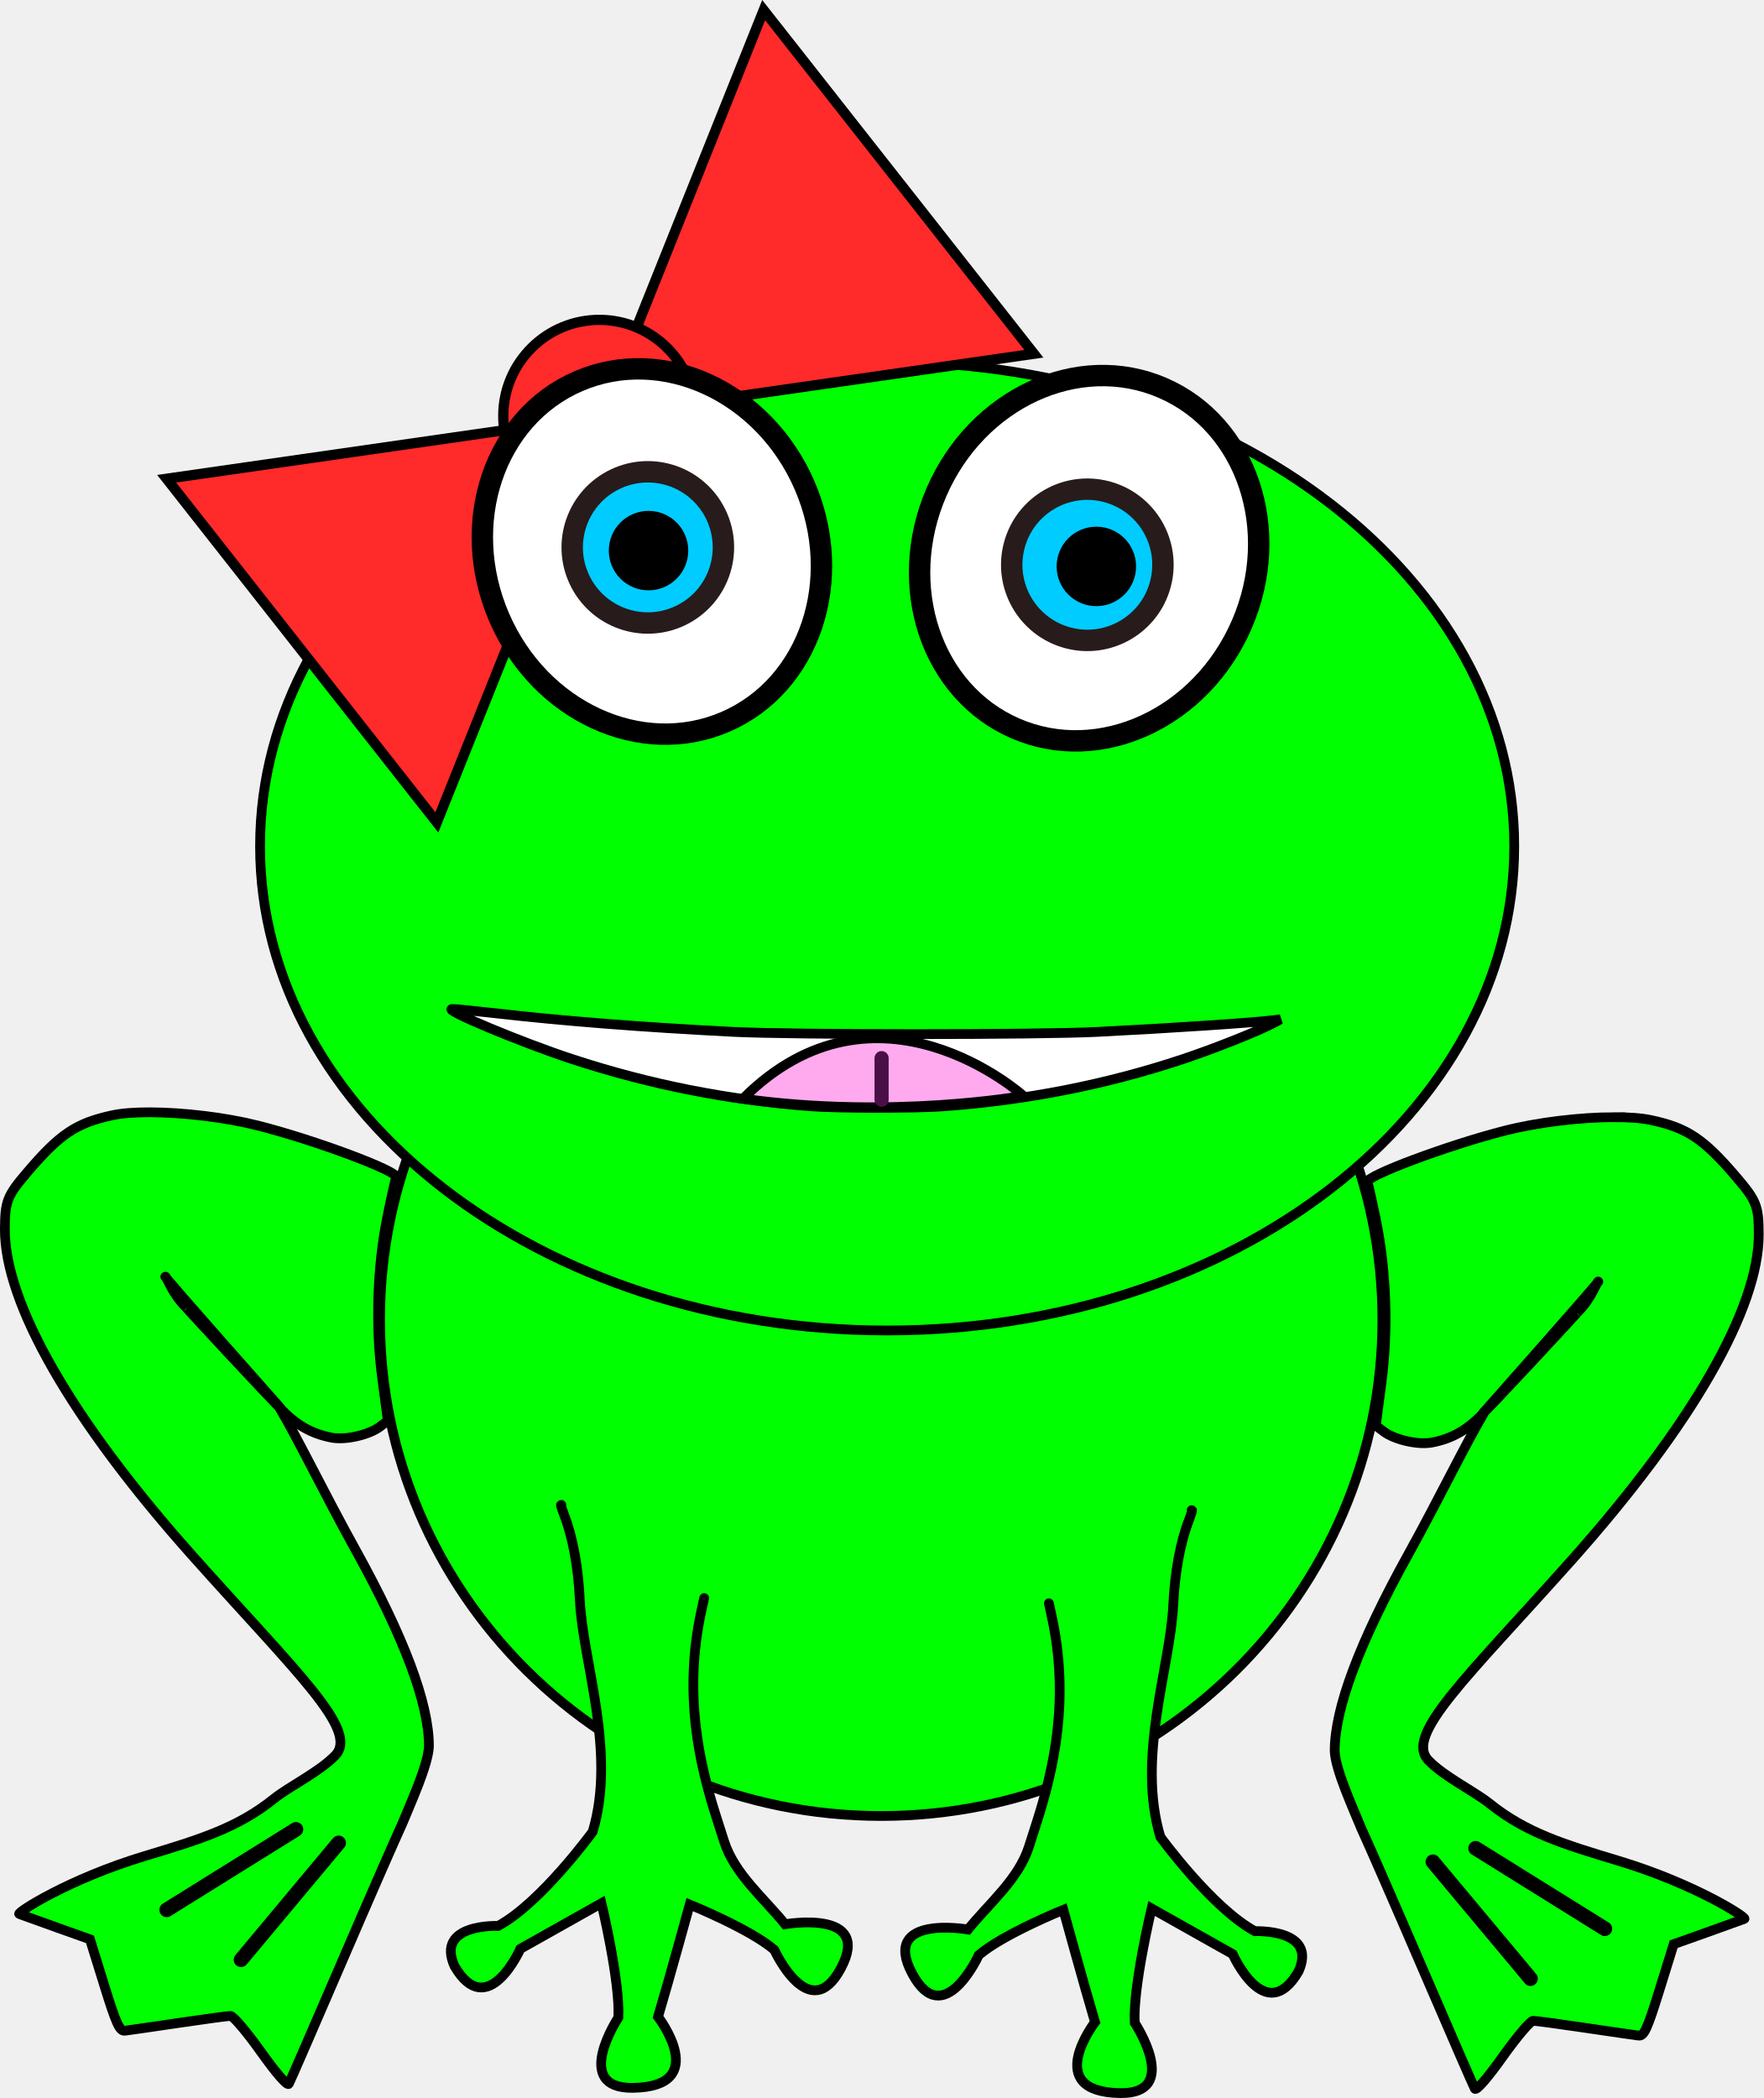
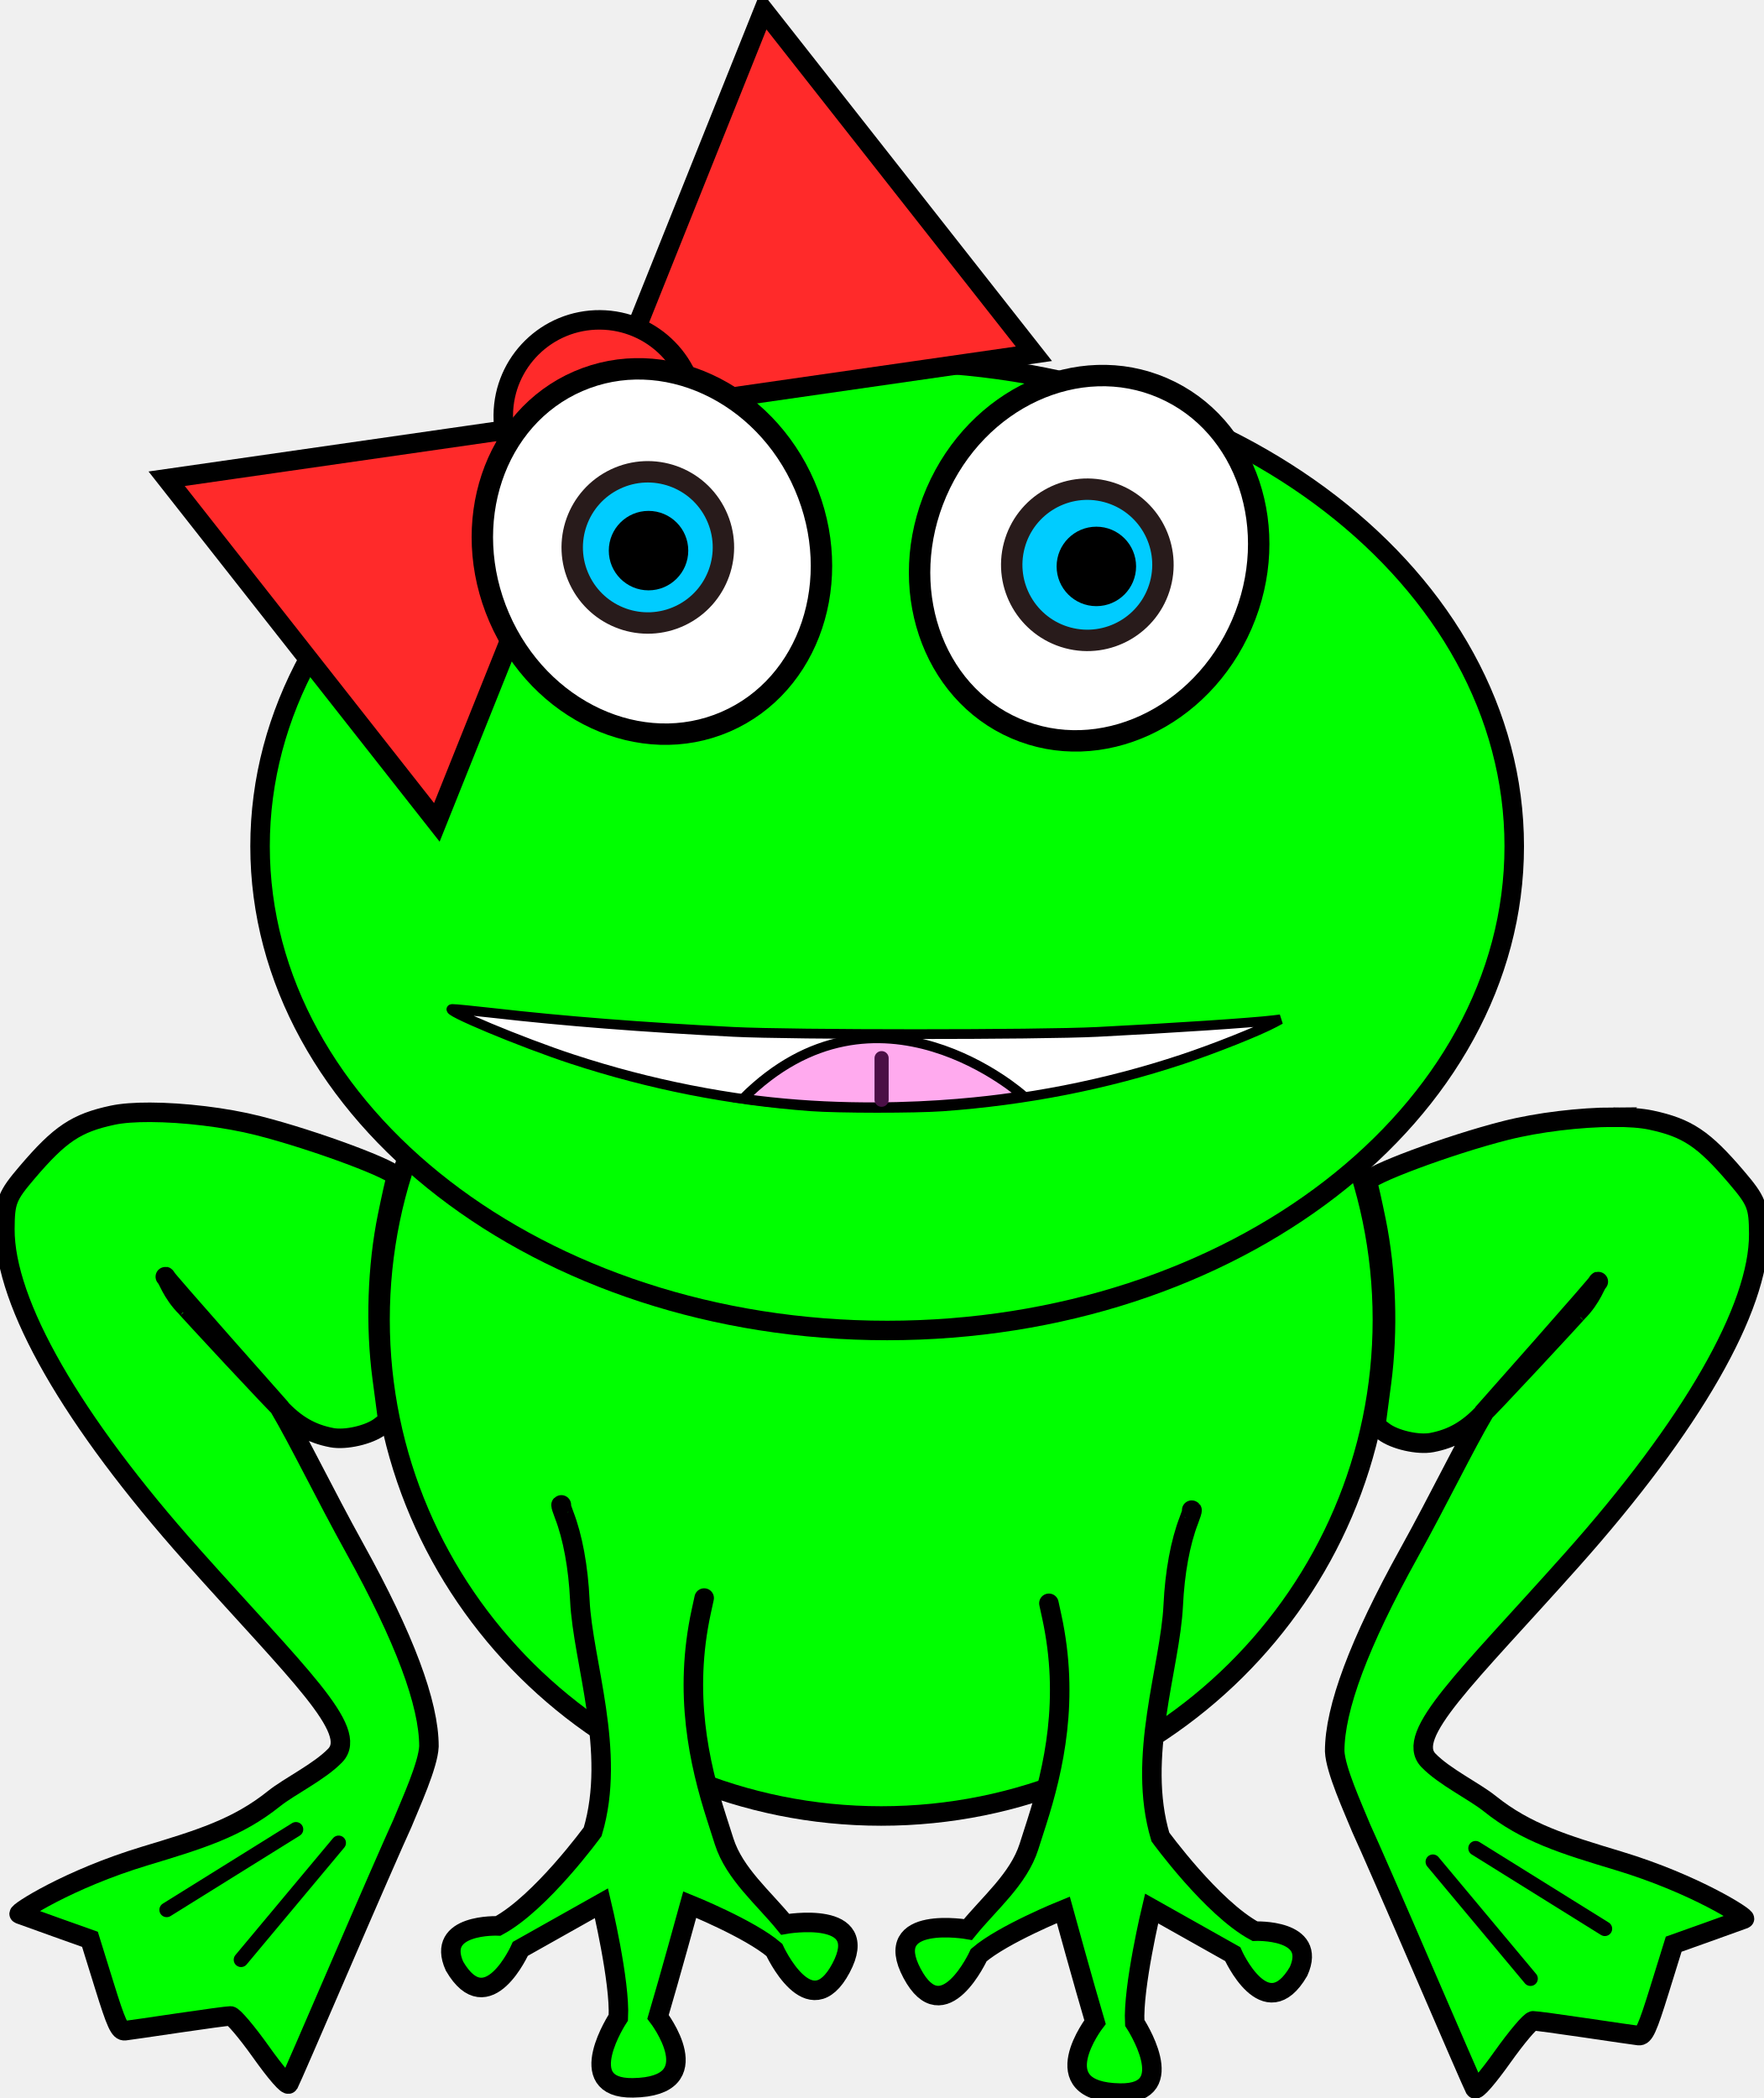
<svg xmlns="http://www.w3.org/2000/svg" width="204.101mm" height="242.796mm" viewBox="0 0 723.194 860.301" id="svg2" version="1.1">
  <defs id="defs4" />
  <g id="layer1" transform="translate(-17.64784,-56.21476)">
-     <ellipse style="fill:#00ff00;fill-opacity:1;stroke:#000000;stroke-width:4;stroke-linecap:round;stroke-miterlimit:4;stroke-dasharray:none;stroke-opacity:1" id="path6004" cx="379" cy="597.362" rx="205.513" ry="203.513" />
-     <ellipse style="fill:#00ff00;stroke:#000000;stroke-width:4;stroke-miterlimit:4;stroke-dasharray:none;stroke-opacity:1" id="path5323" cx="381.429" cy="403.219" rx="257.143" ry="198.571" />
-     <g id="g5919" transform="translate(-424.2857,-10.57143)" style="stroke-width:2;stroke-miterlimit:4;stroke-dasharray:none;fill:#ff2a2a">
-       <path transform="matrix(-0.0083874,0.9999648,-0.9999648,-0.0083874,912.9854,-302.227)" d="M 541.442,219.996 374.482,154.767 514.453,42.79 Z" id="path5911" style="fill:#ff2a2a;stroke:#000000;stroke-width:4.2;stroke-miterlimit:4;stroke-dasharray:none;stroke-opacity:1" />
-       <path transform="matrix(0.0083874,-0.9999648,0.9999648,0.0083874,912.9854,-302.227)" style="fill:#ff2a2a;stroke:#000000;stroke-width:4.2;stroke-miterlimit:4;stroke-dasharray:none;stroke-opacity:1" id="path5913" d="m -541.694,-220.754 -166.96,-65.23 139.971,-111.977 z" />
-       <circle transform="matrix(-0.0083874,0.9999648,-0.9999648,-0.0083874,0,0)" r="39.396" cy="-689.664" cx="231.568" id="path5917" style="fill:#ff2a2a;stroke:#000000;stroke-width:4.2;stroke-miterlimit:4;stroke-dasharray:none;stroke-opacity:1" />
+     <ellipse style="fill:#00ff00;fill-opacity:1;stroke:#000000;stroke-width:8;stroke-linecap:round;stroke-miterlimit:4;stroke-dasharray:none;stroke-opacity:1" id="path6004" cx="379" cy="597.362" rx="205.513" ry="203.513" />
+     <ellipse style="fill:#00ff00;stroke:#000000;stroke-width:8;stroke-miterlimit:4;stroke-dasharray:none;stroke-opacity:1" id="path5323" cx="381.429" cy="403.219" rx="257.143" ry="198.571" />
+     <g id="g5919" transform="translate(-424.2857,-10.57143)" style="stroke-width:8;stroke-miterlimit:4;stroke-dasharray:none;fill:#ff2a2a">
+       <path transform="matrix(-0.0083874,0.9999648,-0.9999648,-0.0083874,912.9854,-302.227)" d="M 541.442,219.996 374.482,154.767 514.453,42.79 Z" id="path5911" style="fill:#ff2a2a;stroke:#000000;stroke-width:8;stroke-miterlimit:4;stroke-dasharray:none;stroke-opacity:1" />
+       <path transform="matrix(0.0083874,-0.9999648,0.9999648,0.0083874,912.9854,-302.227)" style="fill:#ff2a2a;stroke:#000000;stroke-width:8;stroke-miterlimit:4;stroke-dasharray:none;stroke-opacity:1" id="path5913" d="m -541.694,-220.754 -166.96,-65.23 139.971,-111.977 z" />
+       <circle transform="matrix(-0.0083874,0.9999648,-0.9999648,-0.0083874,0,0)" r="39.396" cy="-689.664" cx="231.568" id="path5917" style="fill:#ff2a2a;stroke:#000000;stroke-width:8;stroke-miterlimit:4;stroke-dasharray:none;stroke-opacity:1" />
    </g>
    <ellipse style="fill:#ffffff;stroke:#000000;stroke-width:8.778;stroke-miterlimit:4;stroke-dasharray:none;stroke-opacity:1" id="path5361" cx="-149.519" cy="372.261" rx="68.221" ry="76.071" transform="matrix(-0.9178912,0.3968322,0.3968322,0.9178912,0,0)" />
    <ellipse cy="77.472" cx="539.283" id="circle5363" style="fill:#ffffff;stroke:#000000;stroke-width:8.778;stroke-miterlimit:4;stroke-dasharray:none;stroke-opacity:1" rx="68.221" ry="76.071" transform="matrix(0.9178912,0.3968322,-0.3968322,0.9178912,0,0)" />
    <path style="fill:#ffffff;stroke:#000000;stroke-width:4;stroke-miterlimit:4;stroke-dasharray:none;stroke-opacity:1" d="m 350.201,509.855 c -33.7,-2.502 -65.953,-8.872 -97.857,-19.325 -20.724,-6.79 -53.398,-20.436 -49.253,-20.57 1,-0.032 8.715,0.727 17.143,1.688 28.887,3.293 60.523,5.773 98.181,7.697 24.053,1.229 125.132,1.232 149.286,0.005 30.912,-1.571 63.553,-3.738 72.143,-4.79 l 2.857,-0.35 -2.527,1.357 c -6.378,3.423 -24.499,10.639 -37.83,15.064 -31.285,10.384 -64.063,16.813 -98.214,19.262 -11.383,0.816 -42.725,0.795 -53.929,-0.037 z" id="path5942" />
    <path style="fill:#ffaaee;fill-rule:evenodd;stroke:#000000;stroke-width:4;stroke-linecap:butt;stroke-linejoin:miter;stroke-miterlimit:4;stroke-dasharray:none;stroke-opacity:1" d="m 322.316,506.729 c 61.071,8.571 114.957,-1.158 114.957,-1.158 0,0 -59.938,-53.861 -114.957,1.158 z" id="path5976" />
    <path style="fill:#eed7f4;fill-rule:evenodd;stroke:#4a0f46;stroke-width:5.8;stroke-linecap:round;stroke-linejoin:miter;stroke-miterlimit:4;stroke-dasharray:none;stroke-opacity:1" d="m 379.151,507.167 0,-17.046" id="path5982" />
-     <path style="fill:#00ff00;fill-opacity:1;stroke:#000000;stroke-width:4;stroke-linecap:round;stroke-miterlimit:4;stroke-dasharray:none;stroke-opacity:1" d="m 79.24,512.32 c -6.152,-0.022 -11.532,0.36 -15.436,1.197 -14.893,3.194 -21.576,7.662 -34.992,23.398 -8.271,9.702 -9.109,11.833 -9.164,23.271 -0.147,30.411 27.417,78.459 76.775,133.824 43.075,48.317 68.666,71.704 58.663,82.058 -6.51,6.739 -18.73,12.616 -25.104,17.725 -15.033,12.048 -30.393,16.685 -52.82,23.459 -31.58,9.539 -52.816,23.352 -51.619,23.811 1.167,0.447 8.167,2.966 15.557,5.598 l 13.436,4.785 5.865,18.895 c 4.902,15.791 6.295,18.843 8.484,18.586 1.441,-0.169 11.322,-1.6 21.957,-3.182 10.635,-1.581 20.237,-2.875 21.338,-2.875 1.101,0 6.717,6.635 12.482,14.744 6.212,8.738 10.863,14.067 11.416,13.082 0.513,-0.914 9.952,-22.606 20.975,-48.201 11.023,-25.596 22.534,-51.935 25.582,-58.533 3.475,-8.52 10.542,-23.869 10.906,-31.629 0.01,-17.613 -10.036,-44.418 -30.457,-81.27 -12.187,-21.992 -22.731,-43.902 -31.008,-57.916 6.756,7.348 13.295,11.007 21.641,12.596 5.638,1.073 15.24,-1.121 19.73,-4.51 l 3.236,-2.443 -2.334,-17.631 c -2.825,-21.326 -2.02,-45.59 2.201,-66.305 1.576,-7.734 3.184,-14.902 3.572,-15.928 0.921,-2.437 -33.333,-15.228 -56.58,-21.127 -13.498,-3.425 -30.769,-5.432 -44.303,-5.48 z m 6.129,67.293 c 0.822,0.217 2.578,6.827 8.717,12.836 -0.854,-0.684 37.804,41.008 38.846,41.469 0,0 -48.359,-54.515 -47.562,-54.305 z" id="path6016" />
+     <path style="fill:#00ff00;fill-opacity:1;stroke:#000000;stroke-width:8;stroke-linecap:round;stroke-miterlimit:4;stroke-dasharray:none;stroke-opacity:1" d="m 79.24,512.32 c -6.152,-0.022 -11.532,0.36 -15.436,1.197 -14.893,3.194 -21.576,7.662 -34.992,23.398 -8.271,9.702 -9.109,11.833 -9.164,23.271 -0.147,30.411 27.417,78.459 76.775,133.824 43.075,48.317 68.666,71.704 58.663,82.058 -6.51,6.739 -18.73,12.616 -25.104,17.725 -15.033,12.048 -30.393,16.685 -52.82,23.459 -31.58,9.539 -52.816,23.352 -51.619,23.811 1.167,0.447 8.167,2.966 15.557,5.598 l 13.436,4.785 5.865,18.895 c 4.902,15.791 6.295,18.843 8.484,18.586 1.441,-0.169 11.322,-1.6 21.957,-3.182 10.635,-1.581 20.237,-2.875 21.338,-2.875 1.101,0 6.717,6.635 12.482,14.744 6.212,8.738 10.863,14.067 11.416,13.082 0.513,-0.914 9.952,-22.606 20.975,-48.201 11.023,-25.596 22.534,-51.935 25.582,-58.533 3.475,-8.52 10.542,-23.869 10.906,-31.629 0.01,-17.613 -10.036,-44.418 -30.457,-81.27 -12.187,-21.992 -22.731,-43.902 -31.008,-57.916 6.756,7.348 13.295,11.007 21.641,12.596 5.638,1.073 15.24,-1.121 19.73,-4.51 l 3.236,-2.443 -2.334,-17.631 c -2.825,-21.326 -2.02,-45.59 2.201,-66.305 1.576,-7.734 3.184,-14.902 3.572,-15.928 0.921,-2.437 -33.333,-15.228 -56.58,-21.127 -13.498,-3.425 -30.769,-5.432 -44.303,-5.48 z m 6.129,67.293 c 0.822,0.217 2.578,6.827 8.717,12.836 -0.854,-0.684 37.804,41.008 38.846,41.469 0,0 -48.359,-54.515 -47.562,-54.305 z" id="path6016" />
    <circle style="fill:#00ccff;fill-opacity:1;stroke:#281b1b;stroke-width:8.778;stroke-linecap:round;stroke-miterlimit:4;stroke-dasharray:none;stroke-opacity:1" id="path6022" cx="375.1" cy="135.407" r="31" transform="matrix(0.4291873,0.9032155,0.9032155,-0.4291873,0,0)" />
    <circle r="31" cy="158.037" cx="522.215" id="circle6024" style="fill:#00ccff;fill-opacity:1;stroke:#281b1b;stroke-width:8.778;stroke-linecap:round;stroke-miterlimit:4;stroke-dasharray:none;stroke-opacity:1" transform="matrix(0.9659258,0.258819,-0.258819,0.9659258,0,0)" />
-     <path style="fill:#00ff00;fill-opacity:1;stroke:#000000;stroke-width:4;stroke-linecap:round;stroke-miterlimit:4;stroke-dasharray:none;stroke-opacity:1" d="m 247.839,673.305 0,5e-5 c -0.067,10e-4 -0.113,0.013 -0.137,0.037 -0.12,0.12 0.46,1.968 1.291,4.107 3.506,9.028 5.768,21.326 6.42,34.904 1.221,25.425 15.08,62.188 5.273,94.953 0,0 -21.201,29.169 -38.768,38.648 0,0 -25.814,-1.128 -17.893,16.492 13.564,23.233 27.004,-7.096 27.004,-7.096 l 33.252,-18.703 c 0,0 7.72,32.237 6.918,46.887 0,0 -19.289,29.196 5.984,28.818 32.354,-0.484 10.305,-29.111 10.305,-29.111 4.535,-15.288 12.992,-46.041 12.992,-46.041 0,0 24.756,10.015 34.688,18.584 0,0 14.442,31.678 27.329,7.481 12.974,-24.361 -22.91,-17.998 -22.91,-17.998 -8.792,-10.833 -20.739,-20.646 -25.005,-33.966 l -3.188,-9.954 C 304.291,779.169 297.888,750.7 305.203,717.009 l 1.193,-5.5" id="path6030" />
-     <path id="path6043" d="m 679.249,514.32 c 6.152,-0.022 11.532,0.36 15.436,1.197 14.893,3.194 21.576,7.662 34.992,23.398 8.271,9.702 9.109,11.833 9.164,23.271 0.147,30.411 -27.417,78.459 -76.775,133.824 -43.075,48.317 -68.666,71.704 -58.663,82.058 6.51,6.739 18.73,12.616 25.104,17.725 15.033,12.048 30.393,16.685 52.82,23.459 31.58,9.539 52.816,23.352 51.619,23.811 -1.167,0.447 -8.167,2.966 -15.557,5.598 l -13.436,4.785 -5.865,18.895 c -4.902,15.791 -6.295,18.843 -8.484,18.586 -1.441,-0.169 -11.322,-1.6 -21.957,-3.182 -10.635,-1.581 -20.237,-2.875 -21.338,-2.875 -1.101,0 -6.717,6.635 -12.482,14.744 -6.212,8.738 -10.863,14.067 -11.416,13.082 -0.513,-0.914 -9.952,-22.606 -20.975,-48.201 -11.023,-25.596 -22.534,-51.935 -25.582,-58.533 -3.475,-8.52 -10.542,-23.869 -10.906,-31.629 -0.01,-17.613 10.036,-44.418 30.457,-81.27 12.187,-21.992 22.731,-43.902 31.008,-57.916 -6.756,7.348 -13.295,11.007 -21.641,12.596 -5.638,1.073 -15.24,-1.121 -19.73,-4.51 l -3.236,-2.443 2.334,-17.631 c 2.825,-21.326 2.02,-45.59 -2.201,-66.305 -1.576,-7.734 -3.184,-14.902 -3.572,-15.928 -0.921,-2.437 33.333,-15.228 56.58,-21.127 13.498,-3.425 30.769,-5.432 44.303,-5.48 z m -6.129,67.293 c -0.822,0.217 -2.578,6.827 -8.717,12.836 0.854,-0.684 -37.804,41.008 -38.846,41.469 0,0 48.359,-54.515 47.562,-54.305 z" style="fill:#00ff00;fill-opacity:1;stroke:#000000;stroke-width:4;stroke-linecap:round;stroke-miterlimit:4;stroke-dasharray:none;stroke-opacity:1" />
+     <path style="fill:#00ff00;fill-opacity:1;stroke:#000000;stroke-width:8;stroke-linecap:round;stroke-miterlimit:4;stroke-dasharray:none;stroke-opacity:1" d="m 247.839,673.305 0,5e-5 c -0.067,10e-4 -0.113,0.013 -0.137,0.037 -0.12,0.12 0.46,1.968 1.291,4.107 3.506,9.028 5.768,21.326 6.42,34.904 1.221,25.425 15.08,62.188 5.273,94.953 0,0 -21.201,29.169 -38.768,38.648 0,0 -25.814,-1.128 -17.893,16.492 13.564,23.233 27.004,-7.096 27.004,-7.096 l 33.252,-18.703 c 0,0 7.72,32.237 6.918,46.887 0,0 -19.289,29.196 5.984,28.818 32.354,-0.484 10.305,-29.111 10.305,-29.111 4.535,-15.288 12.992,-46.041 12.992,-46.041 0,0 24.756,10.015 34.688,18.584 0,0 14.442,31.678 27.329,7.481 12.974,-24.361 -22.91,-17.998 -22.91,-17.998 -8.792,-10.833 -20.739,-20.646 -25.005,-33.966 l -3.188,-9.954 C 304.291,779.169 297.888,750.7 305.203,717.009 l 1.193,-5.5" id="path6030" />
+     <path id="path6043" d="m 679.249,514.32 c 6.152,-0.022 11.532,0.36 15.436,1.197 14.893,3.194 21.576,7.662 34.992,23.398 8.271,9.702 9.109,11.833 9.164,23.271 0.147,30.411 -27.417,78.459 -76.775,133.824 -43.075,48.317 -68.666,71.704 -58.663,82.058 6.51,6.739 18.73,12.616 25.104,17.725 15.033,12.048 30.393,16.685 52.82,23.459 31.58,9.539 52.816,23.352 51.619,23.811 -1.167,0.447 -8.167,2.966 -15.557,5.598 l -13.436,4.785 -5.865,18.895 c -4.902,15.791 -6.295,18.843 -8.484,18.586 -1.441,-0.169 -11.322,-1.6 -21.957,-3.182 -10.635,-1.581 -20.237,-2.875 -21.338,-2.875 -1.101,0 -6.717,6.635 -12.482,14.744 -6.212,8.738 -10.863,14.067 -11.416,13.082 -0.513,-0.914 -9.952,-22.606 -20.975,-48.201 -11.023,-25.596 -22.534,-51.935 -25.582,-58.533 -3.475,-8.52 -10.542,-23.869 -10.906,-31.629 -0.01,-17.613 10.036,-44.418 30.457,-81.27 12.187,-21.992 22.731,-43.902 31.008,-57.916 -6.756,7.348 -13.295,11.007 -21.641,12.596 -5.638,1.073 -15.24,-1.121 -19.73,-4.51 l -3.236,-2.443 2.334,-17.631 c 2.825,-21.326 2.02,-45.59 -2.201,-66.305 -1.576,-7.734 -3.184,-14.902 -3.572,-15.928 -0.921,-2.437 33.333,-15.228 56.58,-21.127 13.498,-3.425 30.769,-5.432 44.303,-5.48 z m -6.129,67.293 c -0.822,0.217 -2.578,6.827 -8.717,12.836 0.854,-0.684 -37.804,41.008 -38.846,41.469 0,0 48.359,-54.515 47.562,-54.305 z" style="fill:#00ff00;fill-opacity:1;stroke:#000000;stroke-width:8;stroke-linecap:round;stroke-miterlimit:4;stroke-dasharray:none;stroke-opacity:1" />
    <path style="fill:none;fill-rule:evenodd;stroke:#000000;stroke-width:6;stroke-linecap:round;stroke-linejoin:miter;stroke-miterlimit:4;stroke-dasharray:none;stroke-opacity:1" d="m 86,839.362 53,-33" id="path6045" />
    <path id="path6047" d="m 116.487,859.82 40.026,-47.916" style="fill:none;fill-rule:evenodd;stroke:#000000;stroke-width:6;stroke-linecap:round;stroke-linejoin:miter;stroke-miterlimit:4;stroke-dasharray:none;stroke-opacity:1" />
    <path id="path6049" d="m 675.73,847.112 -53,-33" style="fill:none;fill-rule:evenodd;stroke:#000000;stroke-width:6;stroke-linecap:round;stroke-linejoin:miter;stroke-miterlimit:4;stroke-dasharray:none;stroke-opacity:1" />
    <path style="fill:none;fill-rule:evenodd;stroke:#000000;stroke-width:6;stroke-linecap:round;stroke-linejoin:miter;stroke-miterlimit:4;stroke-dasharray:none;stroke-opacity:1" d="m 645.242,867.57 -40.026,-47.916" id="path6051" />
    <circle style="fill:#000000;fill-opacity:1;stroke:#281b1b;stroke-width:0;stroke-linecap:round;stroke-linejoin:miter;stroke-miterlimit:4;stroke-dasharray:none;stroke-opacity:1" id="path6071" cx="283.58" cy="281.999" r="16.293" />
    <circle r="16.293" cy="288.48" cx="467.215" id="circle6073" style="fill:#000000;fill-opacity:1;stroke:#281b1b;stroke-width:0;stroke-linecap:round;stroke-linejoin:miter;stroke-miterlimit:4;stroke-dasharray:none;stroke-opacity:1" />
-     <path style="fill:#00ff00;fill-opacity:1;stroke:#000000;stroke-width:4;stroke-linecap:round;stroke-miterlimit:4;stroke-dasharray:none;stroke-opacity:1" d="m 506.314,675.463 0,5e-5 c 0.067,10e-4 0.113,0.013 0.137,0.037 0.12,0.12 -0.46,1.968 -1.291,4.107 -3.506,9.028 -5.768,21.326 -6.42,34.904 -1.221,25.425 -15.08,62.188 -5.273,94.953 0,0 21.201,29.169 38.768,38.648 0,0 25.814,-1.128 17.893,16.492 -13.564,23.233 -27.004,-7.096 -27.004,-7.096 l -33.252,-18.703 c 0,0 -7.72,32.237 -6.918,46.887 0,0 19.289,29.196 -5.984,28.818 -32.354,-0.484 -10.305,-29.111 -10.305,-29.111 -4.535,-15.288 -12.992,-46.041 -12.992,-46.041 0,0 -24.756,10.015 -34.688,18.584 0,0 -14.442,31.678 -27.329,7.481 -12.974,-24.361 22.91,-17.998 22.91,-17.998 8.792,-10.833 20.739,-20.646 25.005,-33.966 l 3.188,-9.954 c 7.104,-22.18 13.507,-50.648 6.192,-84.34 l -1.193,-5.5" id="path6030-4" />
+     <path style="fill:#00ff00;fill-opacity:1;stroke:#000000;stroke-width:8;stroke-linecap:round;stroke-miterlimit:4;stroke-dasharray:none;stroke-opacity:1" d="m 506.314,675.463 0,5e-5 c 0.067,10e-4 0.113,0.013 0.137,0.037 0.12,0.12 -0.46,1.968 -1.291,4.107 -3.506,9.028 -5.768,21.326 -6.42,34.904 -1.221,25.425 -15.08,62.188 -5.273,94.953 0,0 21.201,29.169 38.768,38.648 0,0 25.814,-1.128 17.893,16.492 -13.564,23.233 -27.004,-7.096 -27.004,-7.096 l -33.252,-18.703 c 0,0 -7.72,32.237 -6.918,46.887 0,0 19.289,29.196 -5.984,28.818 -32.354,-0.484 -10.305,-29.111 -10.305,-29.111 -4.535,-15.288 -12.992,-46.041 -12.992,-46.041 0,0 -24.756,10.015 -34.688,18.584 0,0 -14.442,31.678 -27.329,7.481 -12.974,-24.361 22.91,-17.998 22.91,-17.998 8.792,-10.833 20.739,-20.646 25.005,-33.966 l 3.188,-9.954 c 7.104,-22.18 13.507,-50.648 6.192,-84.34 l -1.193,-5.5" id="path6030-4" />
  </g>
</svg>
